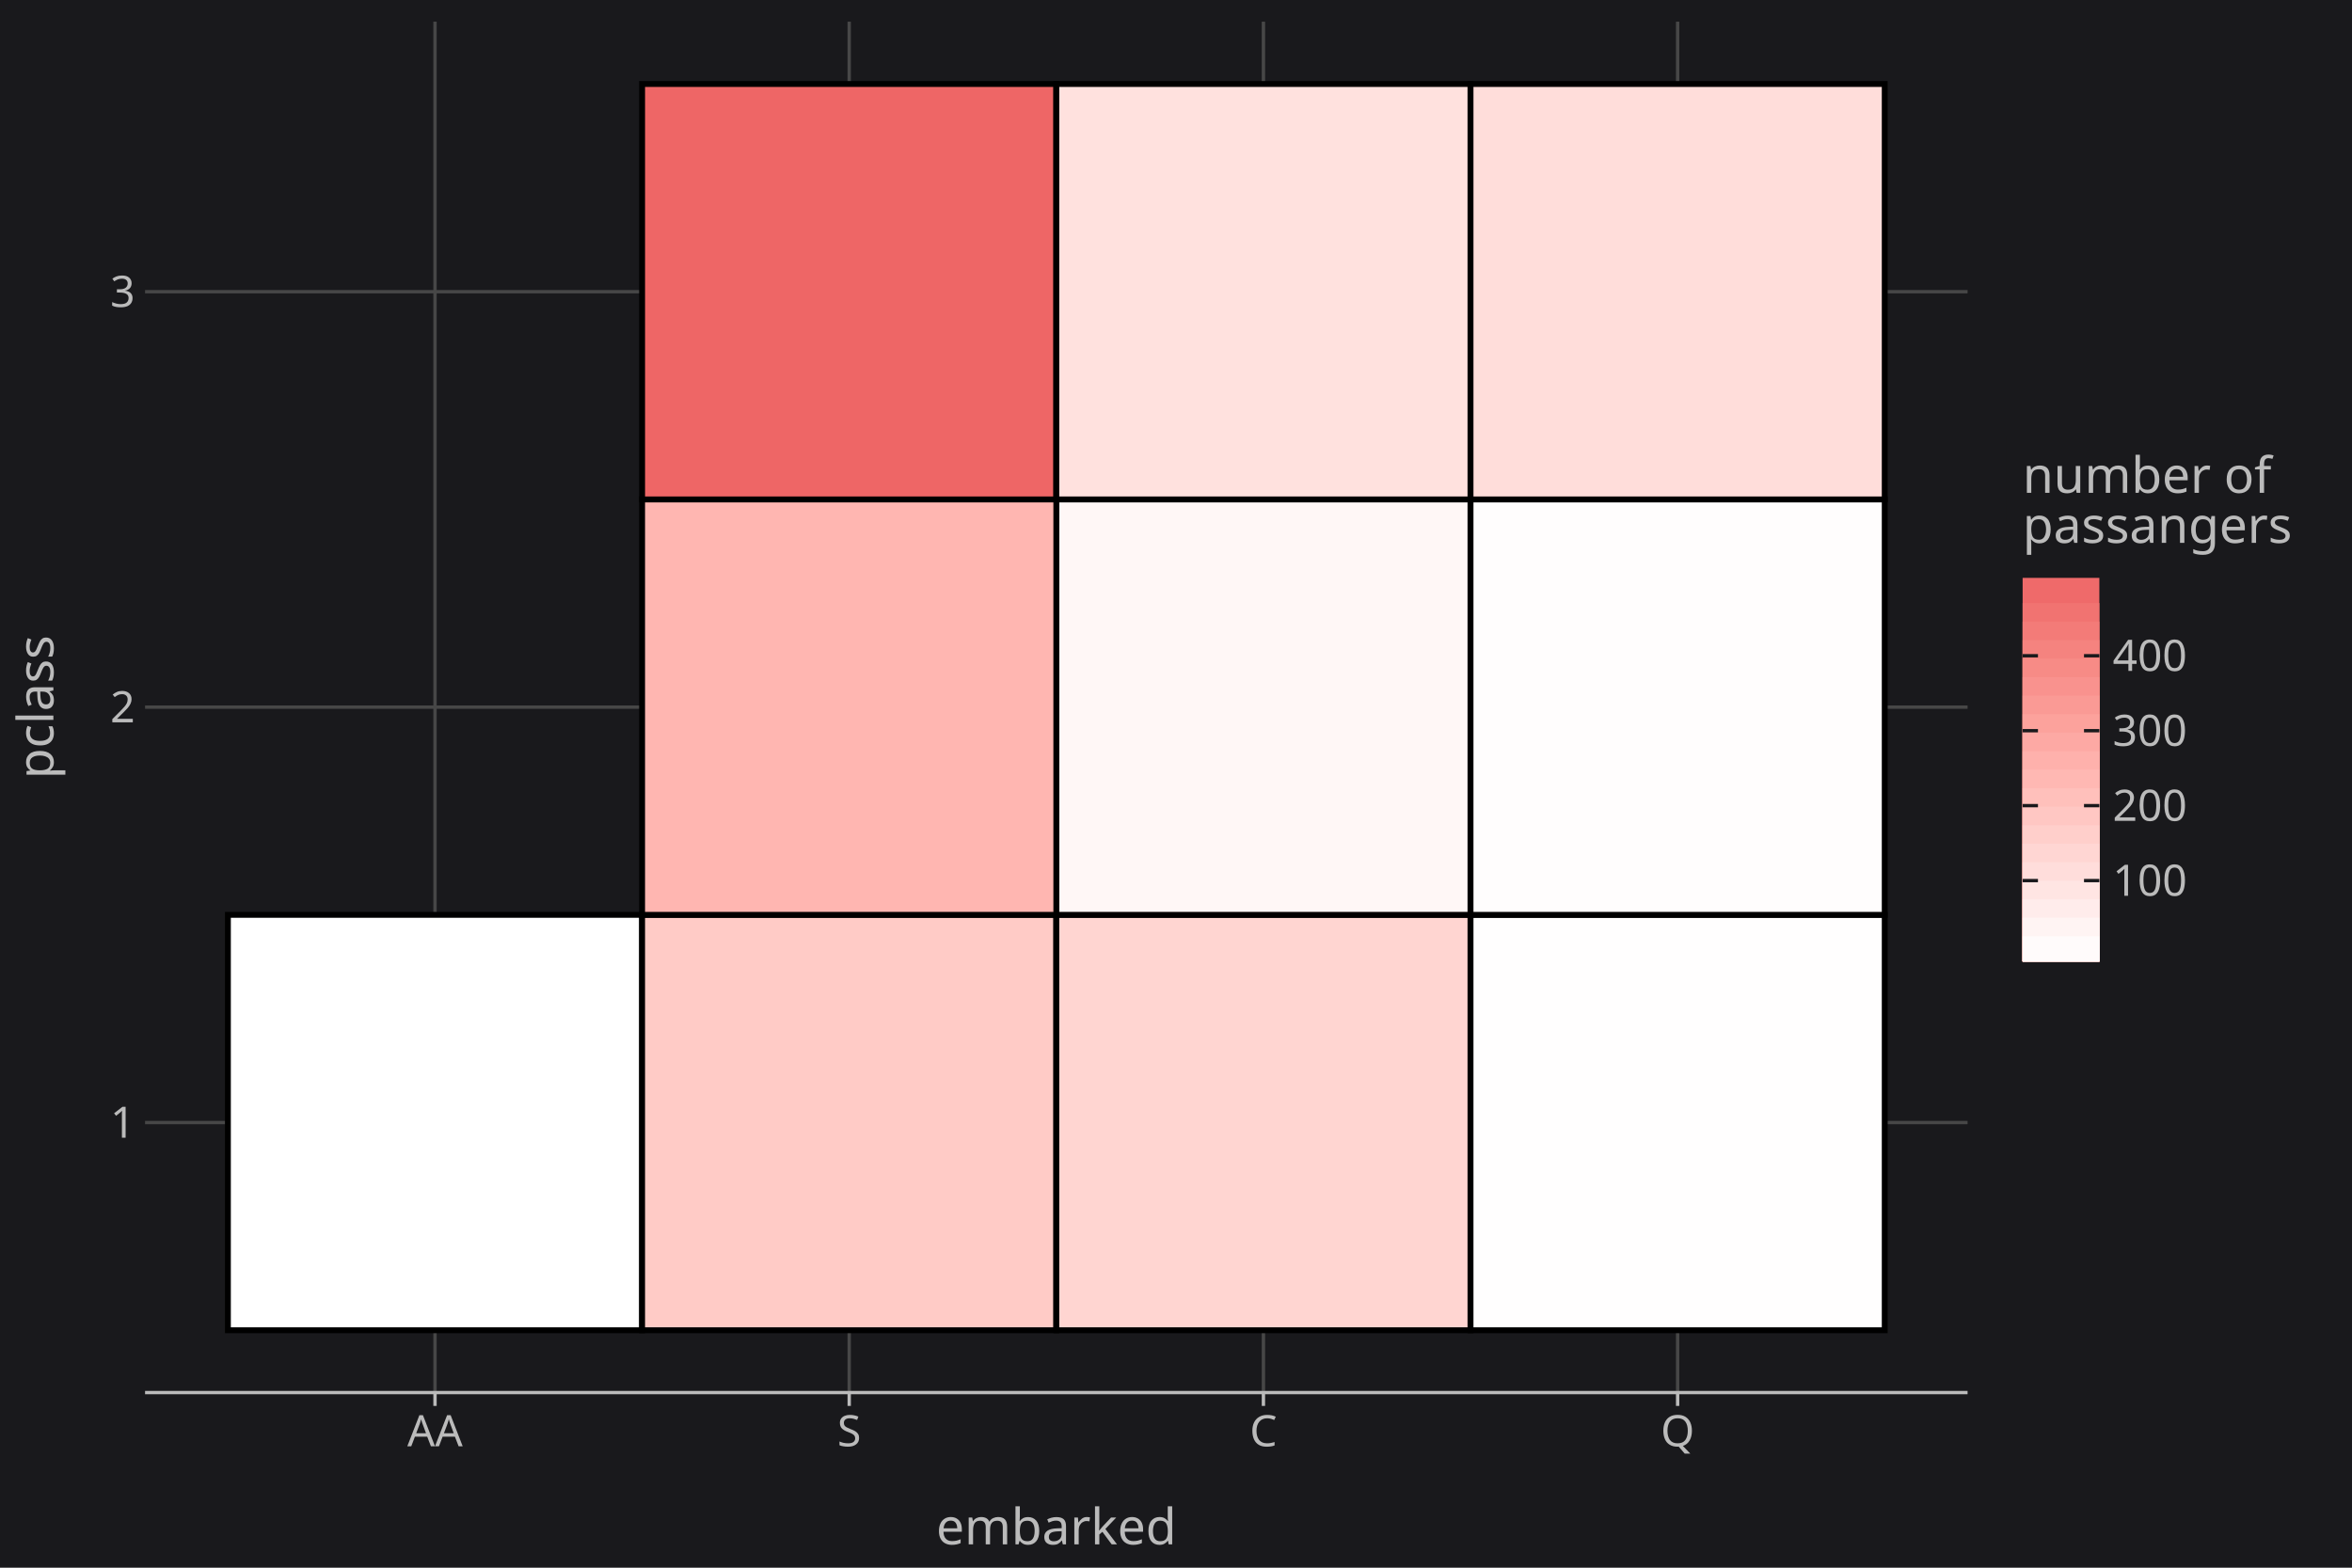
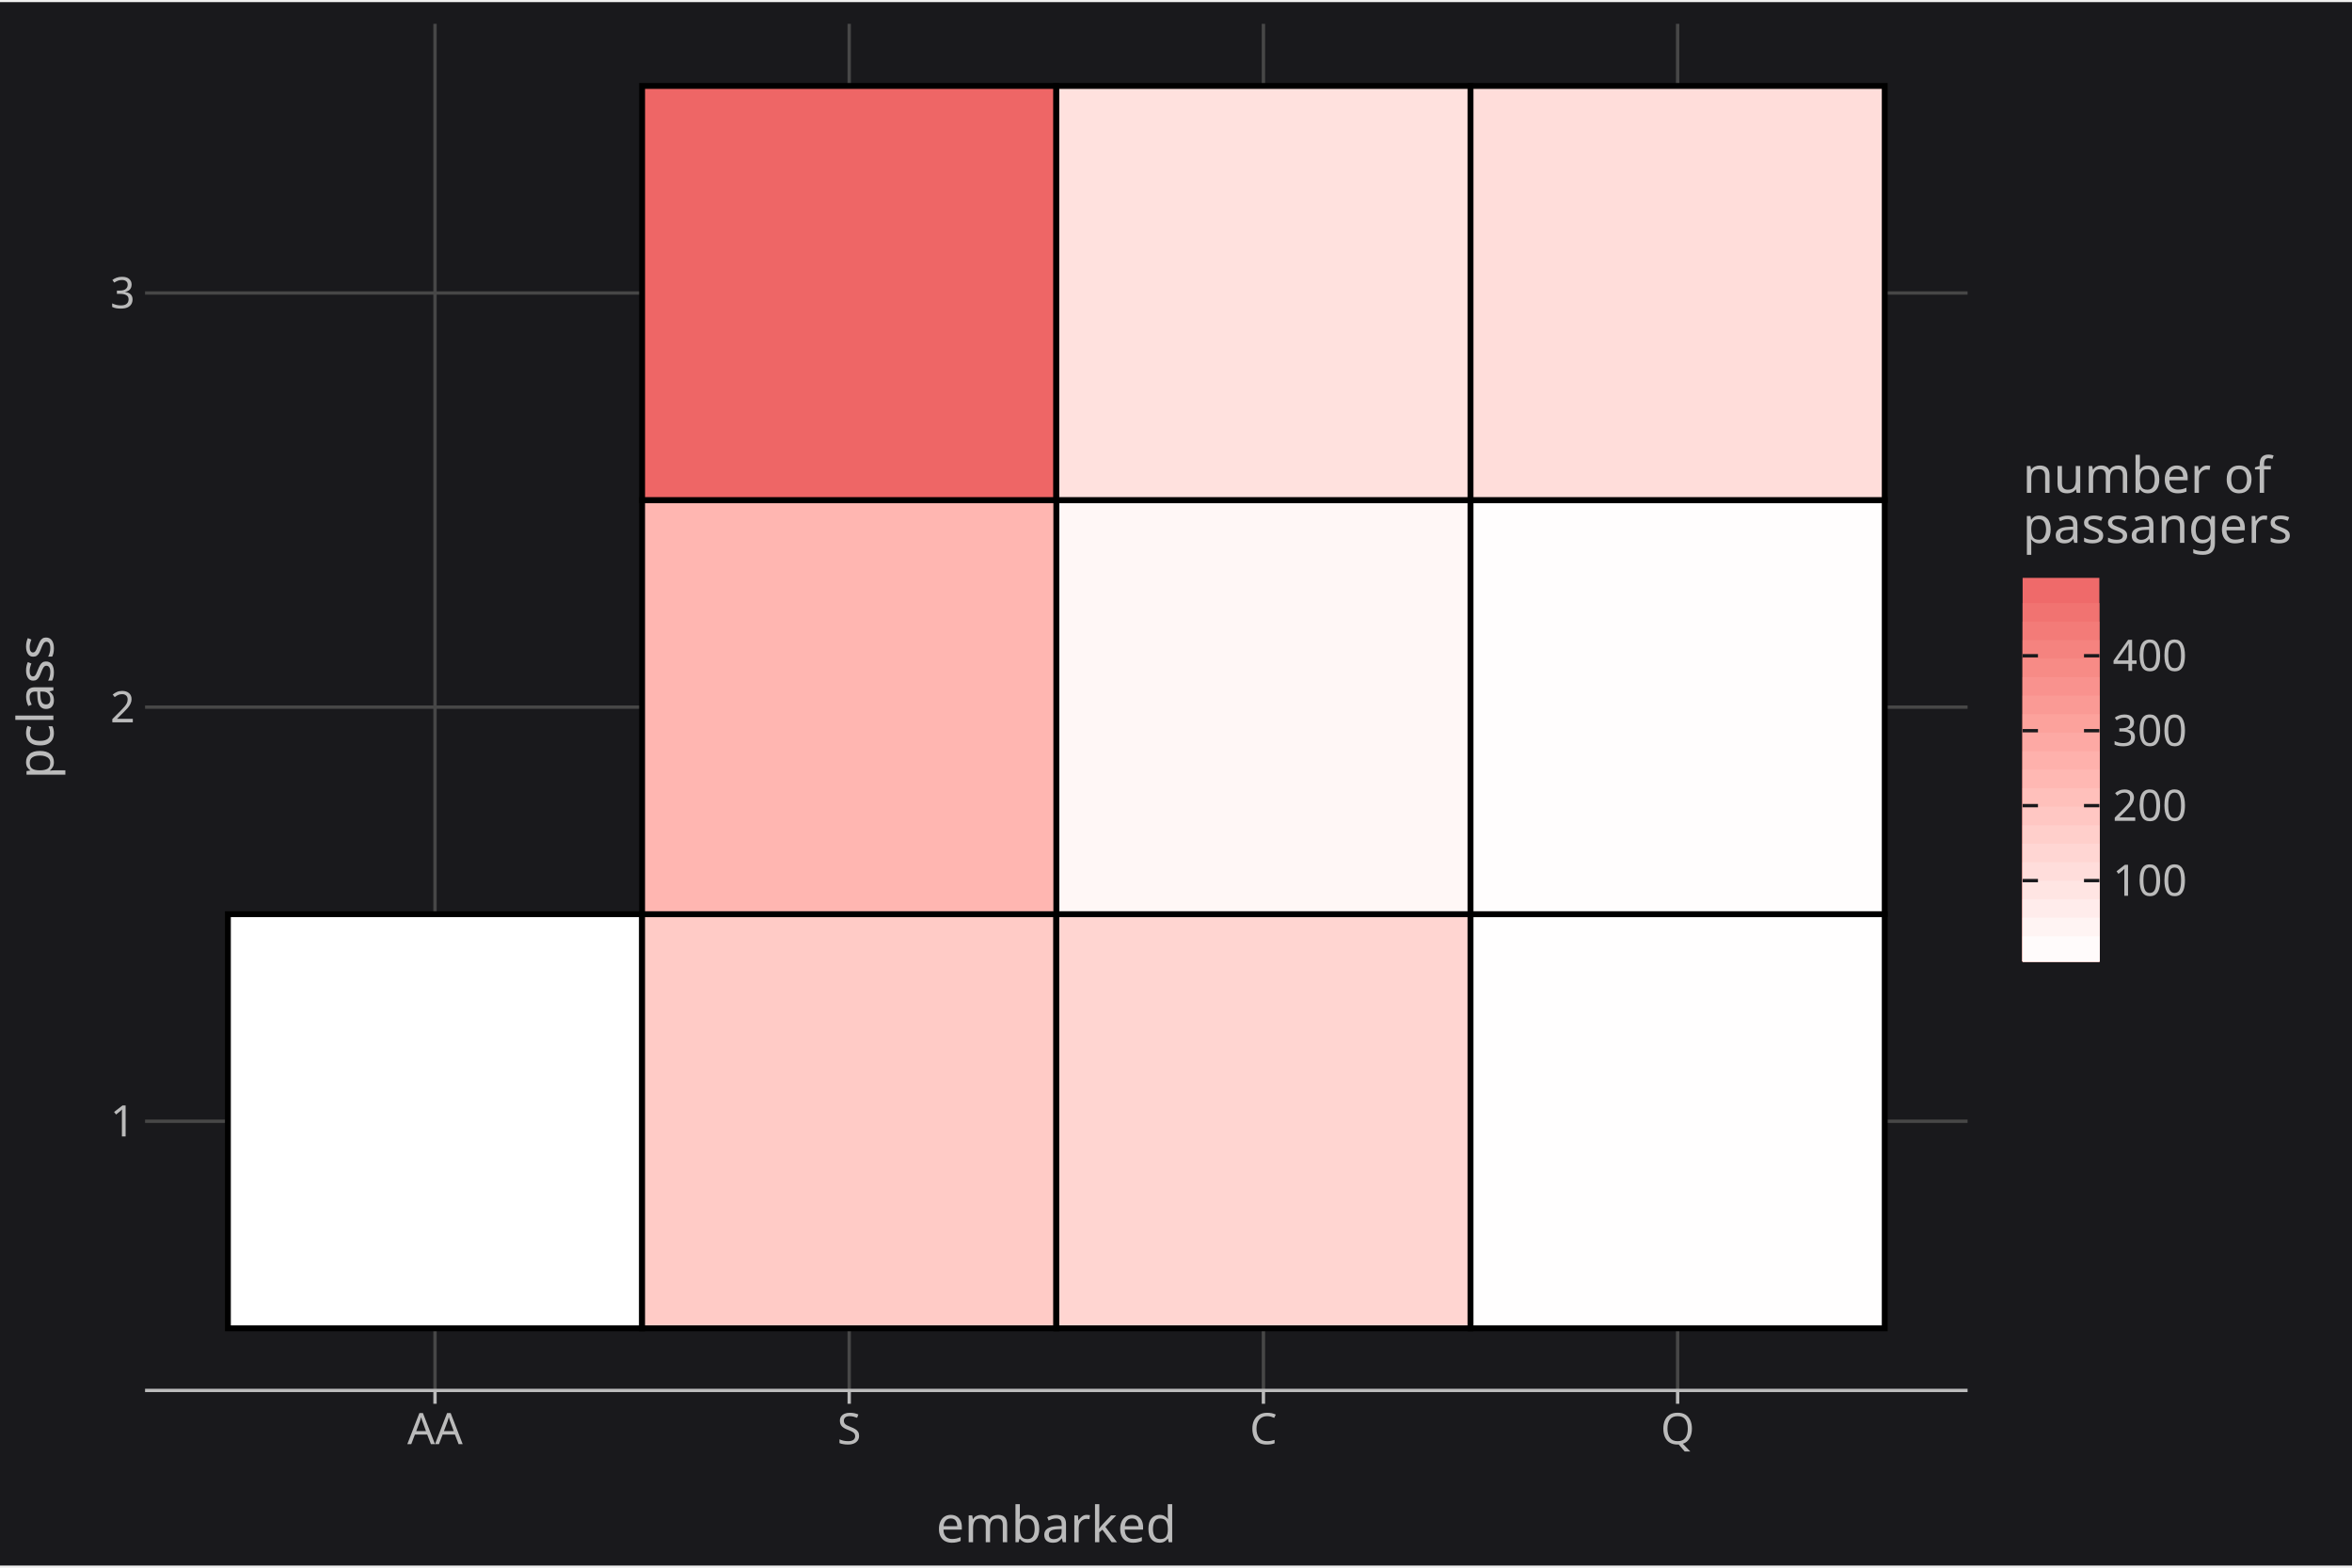
<svg xmlns="http://www.w3.org/2000/svg" display="block" class="plt-container" width="705.0" height="470.0">
  <style type="text/css">
  .plt-container {
   font-family: Lucida Grande, sans-serif;
   user-select: none;
   -webkit-user-select: none;
   -moz-user-select: none;
   -ms-user-select: none;
}
text {
   text-rendering: optimizeLegibility;
}
#xXxprefixXx0 .plot-title {
   fill: #bbbbbb;
   font-family: Lucida Grande, sans-serif;
   font-size: 16.0px;
   font-weight: normal;
   font-style: normal;   
}
#xXxprefixXx0 .plot-subtitle {
   fill: #bbbbbb;
   font-family: Lucida Grande, sans-serif;
   font-size: 15.0px;
   font-weight: normal;
   font-style: normal;   
}
#xXxprefixXx0 .plot-caption {
   fill: #bbbbbb;
   font-family: Lucida Grande, sans-serif;
   font-size: 13.0px;
   font-weight: normal;
   font-style: normal;   
}
#xXxprefixXx0 .legend-title {
   fill: #bbbbbb;
   font-family: Lucida Grande, sans-serif;
   font-size: 15.0px;
   font-weight: normal;
   font-style: normal;   
}
#xXxprefixXx0 .legend-item {
   fill: #bbbbbb;
   font-family: Lucida Grande, sans-serif;
   font-size: 13.0px;
   font-weight: normal;
   font-style: normal;   
}
#xXxprefixXx0 .axis-title-x {
   fill: #bbbbbb;
   font-family: Lucida Grande, sans-serif;
   font-size: 15.0px;
   font-weight: normal;
   font-style: normal;   
}
#xXxprefixXx0 .axis-text-x {
   fill: #bbbbbb;
   font-family: Lucida Grande, sans-serif;
   font-size: 13.0px;
   font-weight: normal;
   font-style: normal;   
}
#xXxprefixXx2 .axis-tooltip-text-x {
   fill: #303030;
   font-family: Lucida Grande, sans-serif;
   font-size: 13.0px;
   font-weight: normal;
   font-style: normal;   
}
#xXxprefixXx0 .axis-title-y {
   fill: #bbbbbb;
   font-family: Lucida Grande, sans-serif;
   font-size: 15.0px;
   font-weight: normal;
   font-style: normal;   
}
#xXxprefixXx0 .axis-text-y {
   fill: #bbbbbb;
   font-family: Lucida Grande, sans-serif;
   font-size: 13.0px;
   font-weight: normal;
   font-style: normal;   
}
#xXxprefixXx2 .axis-tooltip-text-y {
   fill: #303030;
   font-family: Lucida Grande, sans-serif;
   font-size: 13.0px;
   font-weight: normal;
   font-style: normal;   
}
#xXxprefixXx0 .facet-strip-text-x {
   fill: #bbbbbb;
   font-family: Lucida Grande, sans-serif;
   font-size: 13.0px;
   font-weight: normal;
   font-style: normal;   
}
#xXxprefixXx0 .facet-strip-text-y {
   fill: #bbbbbb;
   font-family: Lucida Grande, sans-serif;
   font-size: 13.0px;
   font-weight: normal;
   font-style: normal;   
}
#xXxprefixXx2 .tooltip-text {
   fill: #bbbbbb;
   font-family: Lucida Grande, sans-serif;
   font-size: 13.0px;
   font-weight: normal;
   font-style: normal;   
}
#xXxprefixXx2 .tooltip-title {
   fill: #bbbbbb;
   font-family: Lucida Grande, sans-serif;
   font-size: 13.0px;
   font-weight: bold;
   font-style: normal;   
}
#xXxprefixXx2 .tooltip-label {
   fill: #bbbbbb;
   font-family: Lucida Grande, sans-serif;
   font-size: 13.0px;
   font-weight: bold;
   font-style: normal;   
}

  </style>
  <g id="xXxprefixXx0">
-     <path fill-rule="evenodd" fill="rgb(25,25,28)" fill-opacity="1.0" d="M0.0 0.0 L0.0 470.0 L705.0 470.0 L705.0 0.0 Z">
+     <path fill-rule="evenodd" fill="rgb(25,25,28)" fill-opacity="1.0" d="M0.0 0.641 L0.0 469.359 L705.0 469.359 L705.0 0.641 Z">
    </path>
-     <g transform="translate(29.5 6.5 ) ">
+     <g transform="translate(29.5 7.141307 ) ">
      <g>
        <g transform="translate(13.98061 0.0 ) ">
          <g>
-             <line x1="86.91" y1="0.0" x2="86.91" y2="411.0" stroke="rgb(71,71,71)" stroke-opacity="1.0" stroke-width="1.0" fill="none">
-             </line>
-             <line x1="211.067" y1="0.0" x2="211.067" y2="411.0" stroke="rgb(71,71,71)" stroke-opacity="1.0" stroke-width="1.0" fill="none">
-             </line>
-             <line x1="335.223" y1="0.0" x2="335.223" y2="411.0" stroke="rgb(71,71,71)" stroke-opacity="1.0" stroke-width="1.0" fill="none">
-             </line>
-             <line x1="459.38" y1="0.0" x2="459.38" y2="411.0" stroke="rgb(71,71,71)" stroke-opacity="1.0" stroke-width="1.0" fill="none">
+             <line x1="86.91" y1="0.0" x2="86.91" y2="409.717" stroke="rgb(71,71,71)" stroke-opacity="1.0" stroke-width="1.0" fill="none">
+             </line>
+             <line x1="211.067" y1="0.0" x2="211.067" y2="409.717" stroke="rgb(71,71,71)" stroke-opacity="1.0" stroke-width="1.0" fill="none">
+             </line>
+             <line x1="335.223" y1="0.0" x2="335.223" y2="409.717" stroke="rgb(71,71,71)" stroke-opacity="1.0" stroke-width="1.0" fill="none">
+             </line>
+             <line x1="459.38" y1="0.0" x2="459.38" y2="409.717" stroke="rgb(71,71,71)" stroke-opacity="1.0" stroke-width="1.0" fill="none">
            </line>
          </g>
        </g>
        <g transform="translate(13.98061 0.0 ) ">
          <g>
-             <line x1="0.0" y1="330.045" x2="546.29" y2="330.045" stroke="rgb(71,71,71)" stroke-opacity="1.0" stroke-width="1.0" fill="none">
-             </line>
-             <line x1="0.0" y1="205.5" x2="546.29" y2="205.5" stroke="rgb(71,71,71)" stroke-opacity="1.0" stroke-width="1.0" fill="none">
-             </line>
-             <line x1="0.0" y1="80.955" x2="546.29" y2="80.955" stroke="rgb(71,71,71)" stroke-opacity="1.0" stroke-width="1.0" fill="none">
-             </line>
-           </g>
-         </g>
-         <g transform="translate(13.98061 411.0 ) ">
+             <line x1="0.0" y1="329.015" x2="546.29" y2="329.015" stroke="rgb(71,71,71)" stroke-opacity="1.0" stroke-width="1.0" fill="none">
+             </line>
+             <line x1="0.0" y1="204.859" x2="546.29" y2="204.859" stroke="rgb(71,71,71)" stroke-opacity="1.0" stroke-width="1.0" fill="none">
+             </line>
+             <line x1="0.0" y1="80.702" x2="546.29" y2="80.702" stroke="rgb(71,71,71)" stroke-opacity="1.0" stroke-width="1.0" fill="none">
+             </line>
+           </g>
+         </g>
+         <g transform="translate(13.98061 409.7174 ) ">
          <g transform="translate(86.90975 0.0 ) ">
            <line stroke-width="1.0" stroke="rgb(187,187,187)" stroke-opacity="1.0" x2="0.0" y2="4.0">
            </line>
            <g transform="translate(0.0 7.0 ) ">
              <text class="axis-text-x" text-anchor="middle" dy="0.7em">
                <tspan>AA</tspan>
              </text>
            </g>
          </g>
          <g transform="translate(211.0665 0.0 ) ">
            <line stroke-width="1.0" stroke="rgb(187,187,187)" stroke-opacity="1.0" x2="0.0" y2="4.0">
            </line>
            <g transform="translate(0.0 7.0 ) ">
              <text class="axis-text-x" text-anchor="middle" dy="0.7em">
                <tspan>S</tspan>
              </text>
            </g>
          </g>
          <g transform="translate(335.2233 0.0 ) ">
            <line stroke-width="1.0" stroke="rgb(187,187,187)" stroke-opacity="1.0" x2="0.0" y2="4.0">
            </line>
            <g transform="translate(0.0 7.0 ) ">
              <text class="axis-text-x" text-anchor="middle" dy="0.7em">
                <tspan>C</tspan>
              </text>
            </g>
          </g>
          <g transform="translate(459.3801 0.0 ) ">
            <line stroke-width="1.0" stroke="rgb(187,187,187)" stroke-opacity="1.0" x2="0.0" y2="4.0">
            </line>
            <g transform="translate(0.0 7.0 ) ">
              <text class="axis-text-x" text-anchor="middle" dy="0.7em">
                <tspan>Q</tspan>
              </text>
            </g>
          </g>
          <line x1="0.0" y1="0.0" x2="546.29" y2="0.0" stroke-width="1.0" stroke="rgb(187,187,187)" stroke-opacity="1.0">
          </line>
        </g>
        <g transform="translate(13.98061 0.0 ) ">
-           <g transform="translate(0.0 330.0455 ) ">
+           <g transform="translate(0.0 329.0155 ) ">
            <g transform="translate(-3.0 0.0 ) ">
              <text class="axis-text-y" text-anchor="end" dy="0.35em">
                <tspan>1</tspan>
              </text>
            </g>
          </g>
-           <g transform="translate(0.0 205.5 ) ">
+           <g transform="translate(0.0 204.8587 ) ">
            <g transform="translate(-3.0 0.0 ) ">
              <text class="axis-text-y" text-anchor="end" dy="0.35em">
                <tspan>2</tspan>
              </text>
            </g>
          </g>
-           <g transform="translate(0.0 80.95455 ) ">
+           <g transform="translate(0.0 80.70191 ) ">
            <g transform="translate(-3.0 0.0 ) ">
              <text class="axis-text-y" text-anchor="end" dy="0.35em">
                <tspan>3</tspan>
              </text>
            </g>
          </g>
        </g>
      </g>
-       <g clip-path="url(#xXxprefixXx1)" clip-bounds-jfx="[rect (13.981, 0.0), (546.29, 411.0)]">
+       <g clip-path="url(#xXxprefixXx1)" clip-bounds-jfx="[rect (13.981, 0.0), (546.29, 409.717)]">
        <g transform="translate(13.98061 0.0 ) ">
          <g>
            <g>
              <g>
                <g>
-                   <rect fill="#ffffff" stroke="#000000" stroke-width="1.76" x="24.831" y="267.773" height="124.545" width="124.157" />
-                   <rect fill="#ffcbc6" stroke="#000000" stroke-width="1.76" x="148.988" y="267.773" height="124.545" width="124.157" />
-                   <rect fill="#ffd5d1" stroke="#000000" stroke-width="1.76" x="273.145" y="267.773" height="124.545" width="124.157" />
-                   <rect fill="#fffefe" stroke="#000000" stroke-width="1.76" x="397.302" y="267.773" height="124.545" width="124.157" />
-                   <rect fill="#fff7f6" stroke="#000000" stroke-width="1.76" x="273.145" y="143.227" height="124.545" width="124.157" />
-                   <rect fill="#ffb6b1" stroke="#000000" stroke-width="1.76" x="148.988" y="143.227" height="124.545" width="124.157" />
-                   <rect fill="#fffdfd" stroke="#000000" stroke-width="1.76" x="397.302" y="143.227" height="124.545" width="124.157" />
-                   <rect fill="#ee6666" stroke="#000000" stroke-width="1.76" x="148.988" y="18.682" height="124.545" width="124.157" />
-                   <rect fill="#ffe1de" stroke="#000000" stroke-width="1.76" x="273.145" y="18.682" height="124.545" width="124.157" />
-                   <rect fill="#ffddda" stroke="#000000" stroke-width="1.76" x="397.302" y="18.682" height="124.545" width="124.157" />
+                   <rect fill="#ffffff" stroke="#000000" stroke-width="1.76" x="24.831" y="266.937" height="124.157" width="124.157" />
+                   <rect fill="#ffcbc6" stroke="#000000" stroke-width="1.76" x="148.988" y="266.937" height="124.157" width="124.157" />
+                   <rect fill="#ffd5d1" stroke="#000000" stroke-width="1.76" x="273.145" y="266.937" height="124.157" width="124.157" />
+                   <rect fill="#fffefe" stroke="#000000" stroke-width="1.76" x="397.302" y="266.937" height="124.157" width="124.157" />
+                   <rect fill="#fff7f6" stroke="#000000" stroke-width="1.76" x="273.145" y="142.78" height="124.157" width="124.157" />
+                   <rect fill="#ffb6b1" stroke="#000000" stroke-width="1.76" x="148.988" y="142.78" height="124.157" width="124.157" />
+                   <rect fill="#fffdfd" stroke="#000000" stroke-width="1.76" x="397.302" y="142.78" height="124.157" width="124.157" />
+                   <rect fill="#ee6666" stroke="#000000" stroke-width="1.76" x="148.988" y="18.624" height="124.157" width="124.157" />
+                   <rect fill="#ffe1de" stroke="#000000" stroke-width="1.76" x="273.145" y="18.624" height="124.157" width="124.157" />
+                   <rect fill="#ffddda" stroke="#000000" stroke-width="1.76" x="397.302" y="18.624" height="124.157" width="124.157" />
                </g>
              </g>
            </g>
          </g>
        </g>
        <defs>
          <clipPath id="xXxprefixXx1">
-             <rect x="13.981" y="0.0" width="546.29" height="411.0">
+             <rect x="13.981" y="0.0" width="546.29" height="409.717">
            </rect>
          </clipPath>
        </defs>
      </g>
      <g>
      </g>
    </g>
    <g transform="translate(16.0 212.0 ) rotate(-90.0 ) ">
      <text class="axis-title-y" y="0.0" text-anchor="middle">
        <tspan>pclass</tspan>
      </text>
    </g>
-     <g transform="translate(316.6255 463.0 ) ">
+     <g transform="translate(316.6255 462.3587 ) ">
      <text class="axis-title-x" y="0.0" text-anchor="middle">
        <tspan>embarked</tspan>
      </text>
    </g>
    <g transform="translate(596.2705 125.75 ) ">
      <rect x="5.0" y="5.0" height="162.5" width="98.73" stroke="rgb(187,187,187)" stroke-opacity="1.0" stroke-width="0.0" fill="rgb(25,25,28)" fill-opacity="1.0">
      </rect>
      <g transform="translate(10.0 10.0 ) ">
        <g transform="translate(0.0 12.0 ) ">
          <text class="legend-title" y="0.0">
            <tspan>number of</tspan>
          </text>
          <text class="legend-title" y="15.0">
            <tspan>passangers</tspan>
          </text>
        </g>
        <g transform="translate(0.0 37.5 ) ">
          <g>
            <rect x="0.0" y="0.0" height="115.0" width="23.0" stroke-width="0.0" fill="rgb(239,106,106)" fill-opacity="1.0">
            </rect>
            <rect x="0.0" y="7.55" height="107.45" width="23.0" stroke-width="0.0" fill="rgb(241,115,113)" fill-opacity="1.0">
            </rect>
            <rect x="0.0" y="13.1" height="101.9" width="23.0" stroke-width="0.0" fill="rgb(243,123,120)" fill-opacity="1.0">
            </rect>
            <rect x="0.0" y="18.65" height="96.35" width="23.0" stroke-width="0.0" fill="rgb(245,131,127)" fill-opacity="1.0">
            </rect>
            <rect x="0.0" y="24.2" height="90.8" width="23.0" stroke-width="0.0" fill="rgb(247,139,134)" fill-opacity="1.0">
            </rect>
            <rect x="0.0" y="29.75" height="85.25" width="23.0" stroke-width="0.0" fill="rgb(249,146,142)" fill-opacity="1.0">
            </rect>
            <rect x="0.0" y="35.3" height="79.7" width="23.0" stroke-width="0.0" fill="rgb(250,154,149)" fill-opacity="1.0">
            </rect>
            <rect x="0.0" y="40.85" height="74.15" width="23.0" stroke-width="0.0" fill="rgb(252,162,156)" fill-opacity="1.0">
            </rect>
            <rect x="0.0" y="46.4" height="68.6" width="23.0" stroke-width="0.0" fill="rgb(253,169,164)" fill-opacity="1.0">
            </rect>
            <rect x="0.0" y="51.95" height="63.05" width="23.0" stroke-width="0.0" fill="rgb(254,177,172)" fill-opacity="1.0">
            </rect>
            <rect x="0.0" y="57.5" height="57.5" width="23.0" stroke-width="0.0" fill="rgb(255,184,179)" fill-opacity="1.0">
            </rect>
            <rect x="0.0" y="63.05" height="51.95" width="23.0" stroke-width="0.0" fill="rgb(255,192,187)" fill-opacity="1.0">
            </rect>
            <rect x="0.0" y="68.6" height="46.4" width="23.0" stroke-width="0.0" fill="rgb(255,199,195)" fill-opacity="1.0">
            </rect>
            <rect x="0.0" y="74.15" height="40.85" width="23.0" stroke-width="0.0" fill="rgb(255,207,203)" fill-opacity="1.0">
            </rect>
            <rect x="0.0" y="79.7" height="35.3" width="23.0" stroke-width="0.0" fill="rgb(255,214,211)" fill-opacity="1.0">
            </rect>
            <rect x="0.0" y="85.25" height="29.75" width="23.0" stroke-width="0.0" fill="rgb(255,221,219)" fill-opacity="1.0">
            </rect>
            <rect x="0.0" y="90.8" height="24.2" width="23.0" stroke-width="0.0" fill="rgb(255,229,227)" fill-opacity="1.0">
            </rect>
            <rect x="0.0" y="96.35" height="18.65" width="23.0" stroke-width="0.0" fill="rgb(255,236,235)" fill-opacity="1.0">
            </rect>
            <rect x="0.0" y="101.9" height="13.1" width="23.0" stroke-width="0.0" fill="rgb(255,244,243)" fill-opacity="1.0">
            </rect>
            <rect x="0.0" y="107.45" height="7.55" width="23.0" stroke-width="0.0" fill="rgb(255,251,251)" fill-opacity="1.0">
            </rect>
            <line x1="0.0" y1="90.755" x2="4.6" y2="90.755" stroke-width="1.0" stroke="rgb(25,25,28)" stroke-opacity="1.0">
            </line>
            <line x1="18.4" y1="90.755" x2="23.0" y2="90.755" stroke-width="1.0" stroke="rgb(25,25,28)" stroke-opacity="1.0">
            </line>
            <g transform="translate(26.9903 95.30506 ) ">
              <text class="legend-item" y="0.0">
                <tspan>100</tspan>
              </text>
            </g>
            <line x1="0.0" y1="68.285" x2="4.6" y2="68.285" stroke-width="1.0" stroke="rgb(25,25,28)" stroke-opacity="1.0">
            </line>
            <line x1="18.4" y1="68.285" x2="23.0" y2="68.285" stroke-width="1.0" stroke="rgb(25,25,28)" stroke-opacity="1.0">
            </line>
            <g transform="translate(26.9903 72.83543 ) ">
              <text class="legend-item" y="0.0">
                <tspan>200</tspan>
              </text>
            </g>
            <line x1="0.0" y1="45.816" x2="4.6" y2="45.816" stroke-width="1.0" stroke="rgb(25,25,28)" stroke-opacity="1.0">
            </line>
            <line x1="18.4" y1="45.816" x2="23.0" y2="45.816" stroke-width="1.0" stroke="rgb(25,25,28)" stroke-opacity="1.0">
            </line>
            <g transform="translate(26.9903 50.36579 ) ">
              <text class="legend-item" y="0.0">
                <tspan>300</tspan>
              </text>
            </g>
            <line x1="0.0" y1="23.346" x2="4.6" y2="23.346" stroke-width="1.0" stroke="rgb(25,25,28)" stroke-opacity="1.0">
            </line>
            <line x1="18.4" y1="23.346" x2="23.0" y2="23.346" stroke-width="1.0" stroke="rgb(25,25,28)" stroke-opacity="1.0">
            </line>
            <g transform="translate(26.9903 27.89615 ) ">
              <text class="legend-item" y="0.0">
                <tspan>400</tspan>
              </text>
            </g>
          </g>
        </g>
      </g>
    </g>
-     <path fill="rgb(0,0,0)" fill-opacity="0.0" stroke="rgb(187,187,187)" stroke-opacity="1.0" stroke-width="0.0" d="M0.0 0.0 L0.0 470.0 L705.0 470.0 L705.0 0.0 Z">
+     <path fill="rgb(0,0,0)" fill-opacity="0.0" stroke="rgb(187,187,187)" stroke-opacity="1.0" stroke-width="0.0" d="M0.0 0.641 L0.0 469.359 L705.0 469.359 L705.0 0.641 Z">
    </path>
  </g>
  <g id="xXxprefixXx2">
  </g>
</svg>
